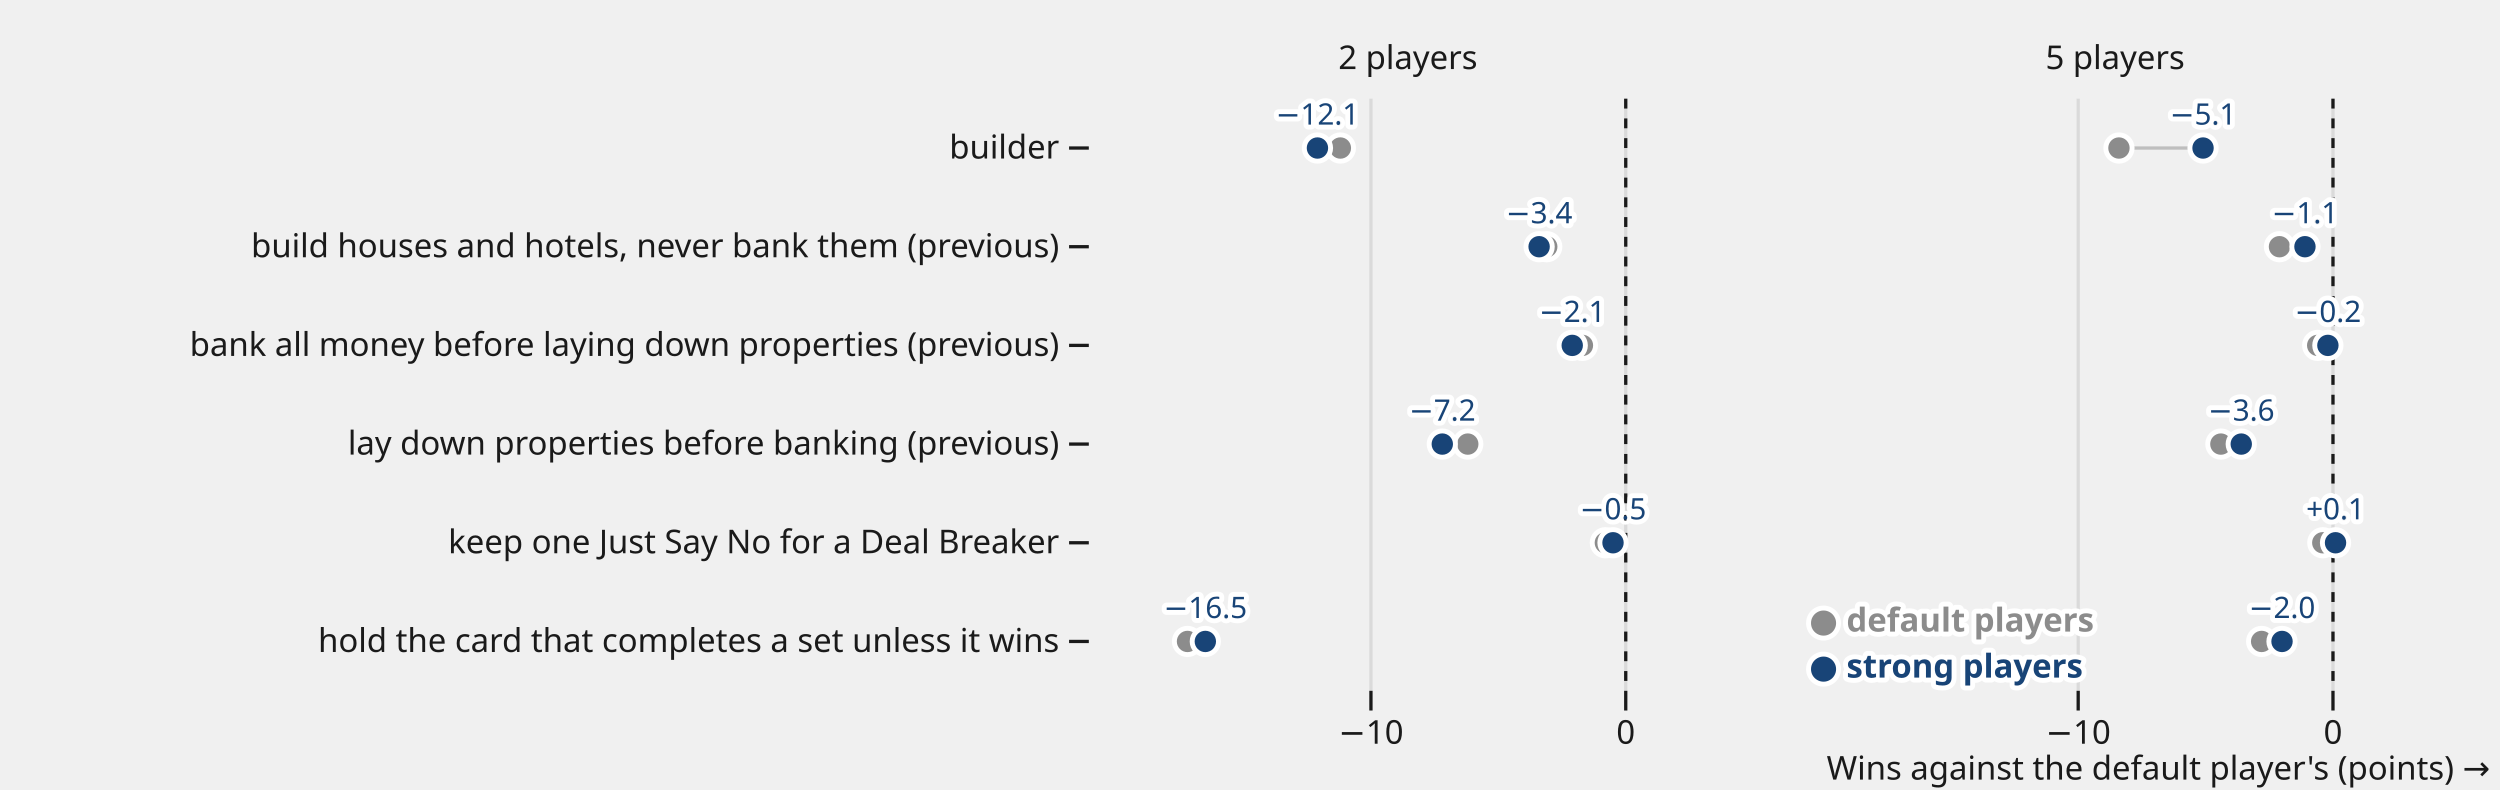
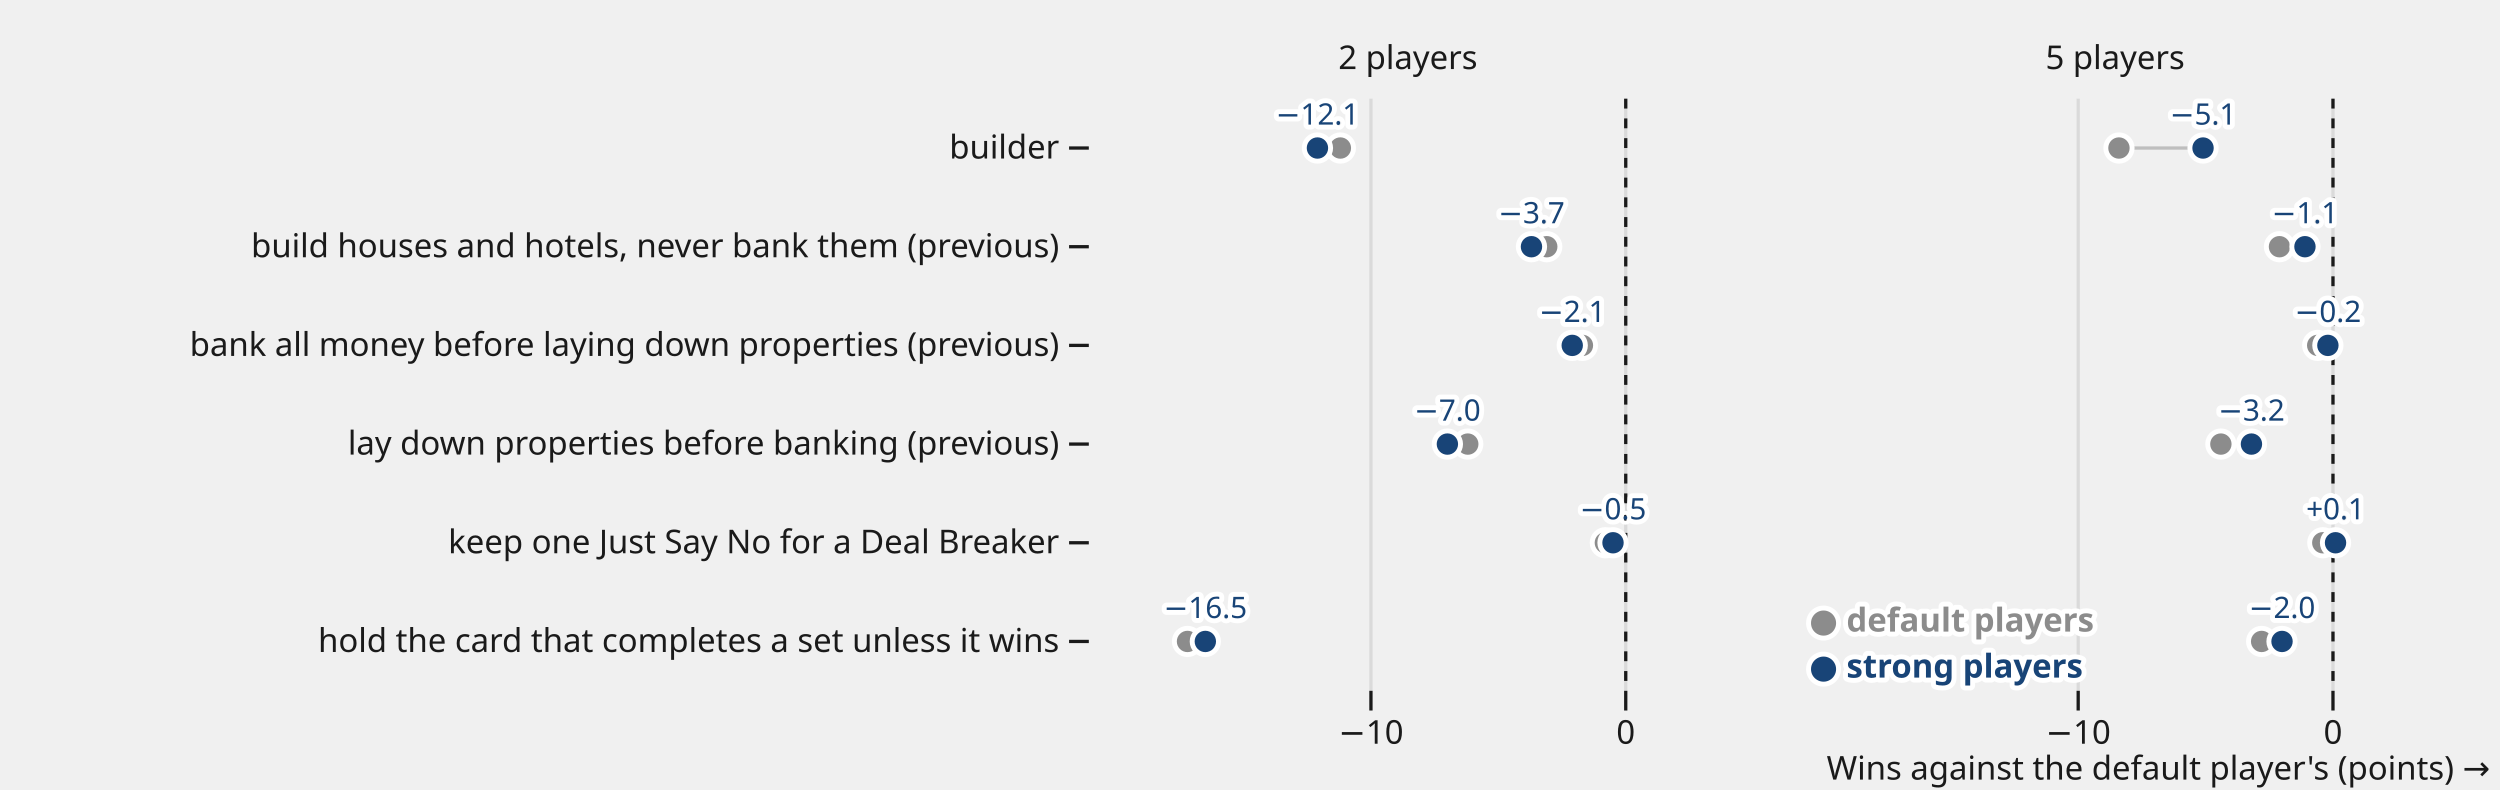
<svg xmlns="http://www.w3.org/2000/svg" class="plot-d6a7b5" fill="currentColor" font-family="system-ui, sans-serif" font-size="10" text-anchor="middle" width="760" height="240" viewBox="0 0 760 240" style="background: rgb(255, 255, 255); color: rgb(26, 26, 26);">
  <style>@media (prefers-color-scheme: dark) { :root { filter: invert(1) hue-rotate(180deg); background: none !important } }</style>
  <style>:where(.plot-d6a7b5) {
  --plot-background: white;
  display: block;
  height: auto;
  height: intrinsic;
  max-width: 100%;
}
:where(.plot-d6a7b5 text),
:where(.plot-d6a7b5 tspan) {
  white-space: pre;
}</style>
  <g aria-label="fx-axis tick label" transform="translate(0,-9)">
    <g transform="translate(1,0)">
      <text transform="translate(427,30)">2 players</text>
    </g>
    <g transform="translate(216,0)">
      <text transform="translate(427,30)">5 players</text>
    </g>
  </g>
  <g aria-label="y-axis tick" aria-hidden="true">
    <g fill="none" stroke="currentColor" transform="translate(1,0)">
      <path transform="translate(330,45)" d="M0,0L-6,0" />
      <path transform="translate(330,75)" d="M0,0L-6,0" />
      <path transform="translate(330,105)" d="M0,0L-6,0" />
      <path transform="translate(330,135)" d="M0,0L-6,0" />
      <path transform="translate(330,165)" d="M0,0L-6,0" />
      <path transform="translate(330,195)" d="M0,0L-6,0" />
    </g>
  </g>
  <g aria-label="y-axis tick label" transform="translate(-9,0)">
    <g text-anchor="end" transform="translate(1,0)">
      <text y="0.32em" transform="translate(330,45)">builder</text>
      <text y="0.32em" transform="translate(330,75)">build houses and hotels, never bank them (previous)</text>
      <text y="0.32em" transform="translate(330,105)">bank all money before laying down properties (previous)</text>
      <text y="0.32em" transform="translate(330,135)">lay down properties before banking (previous)</text>
      <text y="0.32em" transform="translate(330,165)">keep one Just Say No for a Deal Breaker</text>
      <text y="0.32em" transform="translate(330,195)">hold the card that completes a set unless it wins</text>
    </g>
  </g>
  <g aria-label="x-grid" aria-hidden="true">
    <g stroke="currentColor" stroke-opacity="0.1" transform="translate(1,0)">
      <line x1="415.769" x2="415.769" y1="30" y2="210" />
      <line x1="493.225" x2="493.225" y1="30" y2="210" />
    </g>
    <g stroke="currentColor" stroke-opacity="0.1" transform="translate(216,0)">
      <line x1="415.769" x2="415.769" y1="30" y2="210" />
      <line x1="493.225" x2="493.225" y1="30" y2="210" />
    </g>
  </g>
  <g aria-label="x-axis tick" aria-hidden="true">
    <g fill="none" stroke="currentColor" transform="translate(1,0)">
      <path transform="translate(415.7688,210)" d="M0,0L0,6" />
      <path transform="translate(493.2254,210)" d="M0,0L0,6" />
    </g>
    <g fill="none" stroke="currentColor" transform="translate(216,0)">
      <path transform="translate(415.7688,210)" d="M0,0L0,6" />
      <path transform="translate(493.2254,210)" d="M0,0L0,6" />
    </g>
  </g>
  <g aria-label="x-axis tick label" transform="translate(0,9)">
    <g font-variant="tabular-nums" transform="translate(1,0)">
      <text y="0.71em" transform="translate(415.7688,210)">−10</text>
      <text y="0.71em" transform="translate(493.2254,210)">0</text>
    </g>
    <g font-variant="tabular-nums" transform="translate(216,0)">
      <text y="0.71em" transform="translate(415.7688,210)">−10</text>
      <text y="0.71em" transform="translate(493.2254,210)">0</text>
    </g>
  </g>
  <g aria-label="x-axis label" text-anchor="end" transform="translate(17,27)">
    <text transform="translate(740,210)">Wins against the default player's (points) →</text>
  </g>
  <g aria-label="rule">
    <g stroke="#1a1a1a" stroke-dasharray="3,3" transform="translate(1,0)">
      <line x1="493.225" x2="493.225" y1="30" y2="210" />
    </g>
    <g stroke="#1a1a1a" stroke-dasharray="3,3" transform="translate(216,0)">
      <line x1="493.225" x2="493.225" y1="30" y2="210" />
    </g>
  </g>
  <g aria-label="rule">
    <g stroke="#8c8c8c" stroke-opacity="0.5" transform="translate(1,0)">
      <line x1="406.474" x2="399.503" y1="45" y2="45" />
-       <line x1="469.214" x2="466.89" y1="75" y2="75" />
+       <line x1="469.214" x2="464.566" y1="75" y2="75" />
      <line x1="480.058" x2="476.96" y1="105" y2="105" />
-       <line x1="445.202" x2="437.457" y1="135" y2="135" />
+       <line x1="445.202" x2="439.006" y1="135" y2="135" />
      <line x1="487.029" x2="489.353" y1="165" y2="165" />
      <line x1="360" x2="365.422" y1="195" y2="195" />
    </g>
    <g stroke="#8c8c8c" stroke-opacity="0.5" transform="translate(216,0)">
      <line x1="428.162" x2="453.723" y1="45" y2="45" />
      <line x1="476.96" x2="484.705" y1="75" y2="75" />
      <line x1="488.578" x2="491.676" y1="105" y2="105" />
-       <line x1="459.145" x2="465.341" y1="135" y2="135" />
+       <line x1="459.145" x2="468.439" y1="135" y2="135" />
      <line x1="490.127" x2="494" y1="165" y2="165" />
      <line x1="471.538" x2="477.734" y1="195" y2="195" />
    </g>
  </g>
  <g aria-label="dot">
    <g stroke="#ffffff" stroke-width="1.5" transform="translate(1,0)">
      <circle cx="406.474" cy="45" r="4" fill="#8c8c8c" />
      <circle cx="399.503" cy="45" r="4" fill="#184477" />
      <circle cx="469.214" cy="75" r="4" fill="#8c8c8c" />
-       <circle cx="466.89" cy="75" r="4" fill="#184477" />
+       <circle cx="464.566" cy="75" r="4" fill="#184477" />
      <circle cx="480.058" cy="105" r="4" fill="#8c8c8c" />
      <circle cx="476.96" cy="105" r="4" fill="#184477" />
      <circle cx="445.202" cy="135" r="4" fill="#8c8c8c" />
-       <circle cx="437.457" cy="135" r="4" fill="#184477" />
+       <circle cx="439.006" cy="135" r="4" fill="#184477" />
      <circle cx="487.029" cy="165" r="4" fill="#8c8c8c" />
      <circle cx="489.353" cy="165" r="4" fill="#184477" />
      <circle cx="360" cy="195" r="4" fill="#8c8c8c" />
      <circle cx="365.422" cy="195" r="4" fill="#184477" />
    </g>
    <g stroke="#ffffff" stroke-width="1.5" transform="translate(216,0)">
      <circle cx="428.162" cy="45" r="4" fill="#8c8c8c" />
      <circle cx="453.723" cy="45" r="4" fill="#184477" />
      <circle cx="476.96" cy="75" r="4" fill="#8c8c8c" />
      <circle cx="484.705" cy="75" r="4" fill="#184477" />
      <circle cx="488.578" cy="105" r="4" fill="#8c8c8c" />
      <circle cx="491.676" cy="105" r="4" fill="#184477" />
      <circle cx="459.145" cy="135" r="4" fill="#8c8c8c" />
-       <circle cx="465.341" cy="135" r="4" fill="#184477" />
+       <circle cx="468.439" cy="135" r="4" fill="#184477" />
      <circle cx="490.127" cy="165" r="4" fill="#8c8c8c" />
      <circle cx="494" cy="165" r="4" fill="#184477" />
      <circle cx="471.538" cy="195" r="4" fill="#8c8c8c" />
      <circle cx="477.734" cy="195" r="4" fill="#184477" />
    </g>
  </g>
  <g aria-label="text" transform="translate(0,-10)">
    <g fill="#184477" stroke="#ffffff" stroke-width="3" stroke-linejoin="round" paint-order="stroke" font-size="9" transform="translate(1,0)">
      <text y="0.32em" transform="translate(399.5029,45)">−12.1</text>
-       <text y="0.32em" transform="translate(466.8902,75)">−3.4</text>
+       <text y="0.32em" transform="translate(464.5665,75)">−3.7</text>
      <text y="0.32em" transform="translate(476.9595,105)">−2.1</text>
-       <text y="0.32em" transform="translate(437.4566,135)">−7.2</text>
+       <text y="0.32em" transform="translate(439.0058,135)">−7.0</text>
      <text y="0.32em" transform="translate(489.3526,165)">−0.5</text>
      <text y="0.32em" transform="translate(365.422,195)">−16.5</text>
    </g>
    <g fill="#184477" stroke="#ffffff" stroke-width="3" stroke-linejoin="round" paint-order="stroke" font-size="9" transform="translate(216,0)">
      <text y="0.32em" transform="translate(453.7225,45)">−5.1</text>
      <text y="0.32em" transform="translate(484.7052,75)">−1.1</text>
      <text y="0.32em" transform="translate(491.6763,105)">−0.2</text>
-       <text y="0.32em" transform="translate(465.341,135)">−3.6</text>
+       <text y="0.32em" transform="translate(468.4393,135)">−3.2</text>
      <text y="0.32em" transform="translate(494,165)">+0.1</text>
      <text y="0.32em" transform="translate(477.7341,195)">−2.0</text>
    </g>
  </g>
  <g aria-label="text" transform="translate(4,-18)">
    <g fill="#8c8c8c" stroke="#ffffff" stroke-width="3" stroke-linejoin="round" paint-order="stroke" text-anchor="start" font-size="10" font-weight="bold" transform="translate(216,0)">
      <text transform="translate(330,210)">● default players</text>
    </g>
  </g>
  <g aria-label="text" transform="translate(4,-4)">
    <g fill="#184477" stroke="#ffffff" stroke-width="3" stroke-linejoin="round" paint-order="stroke" text-anchor="start" font-size="10" font-weight="bold" transform="translate(216,0)">
      <text transform="translate(330,210)">● strong players</text>
    </g>
  </g>
</svg>
